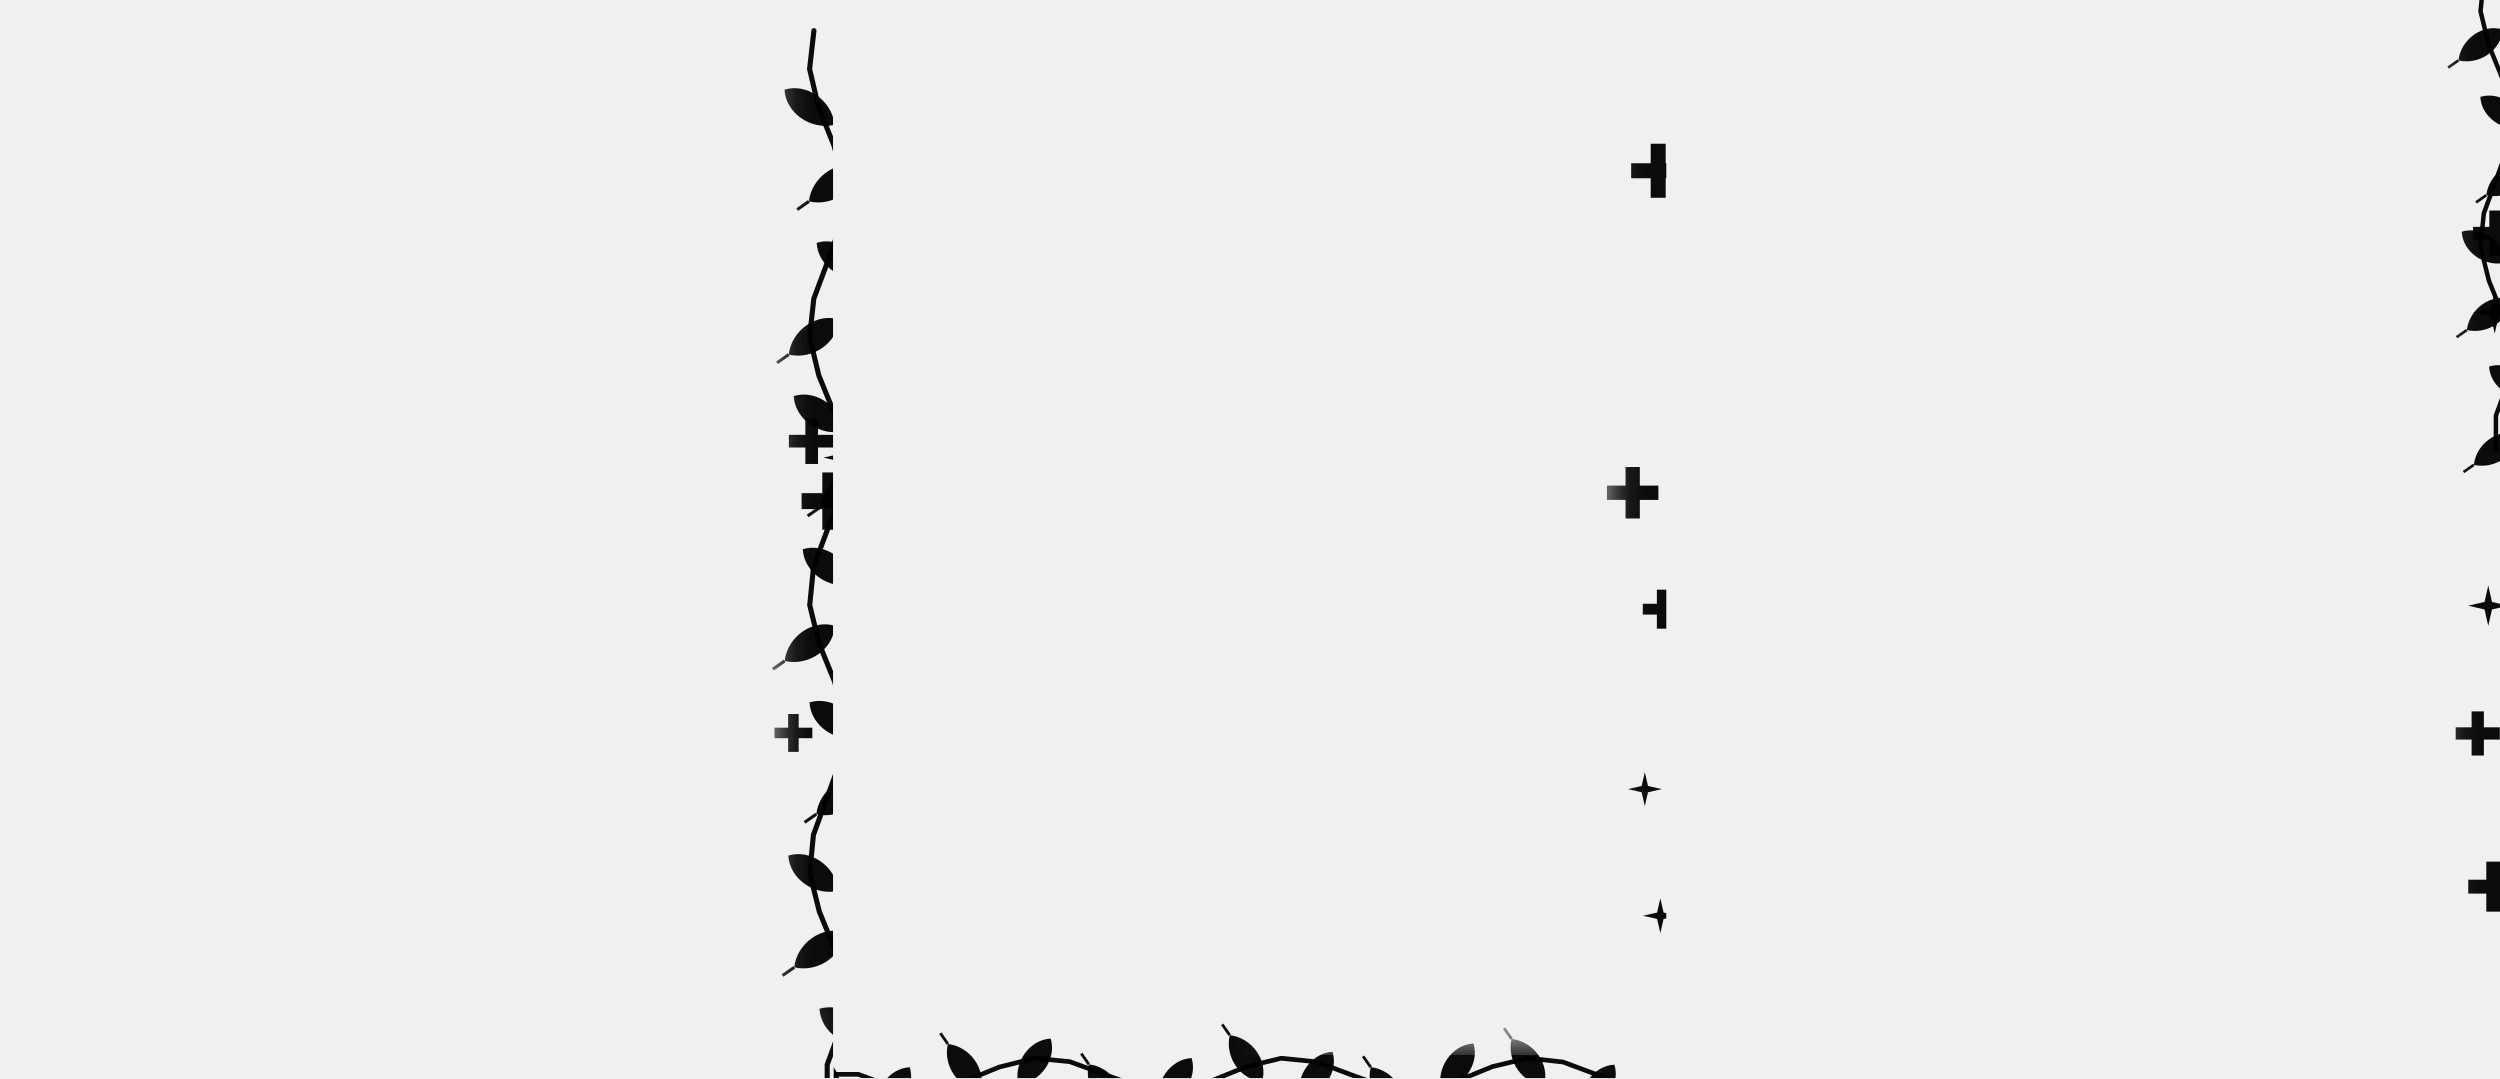
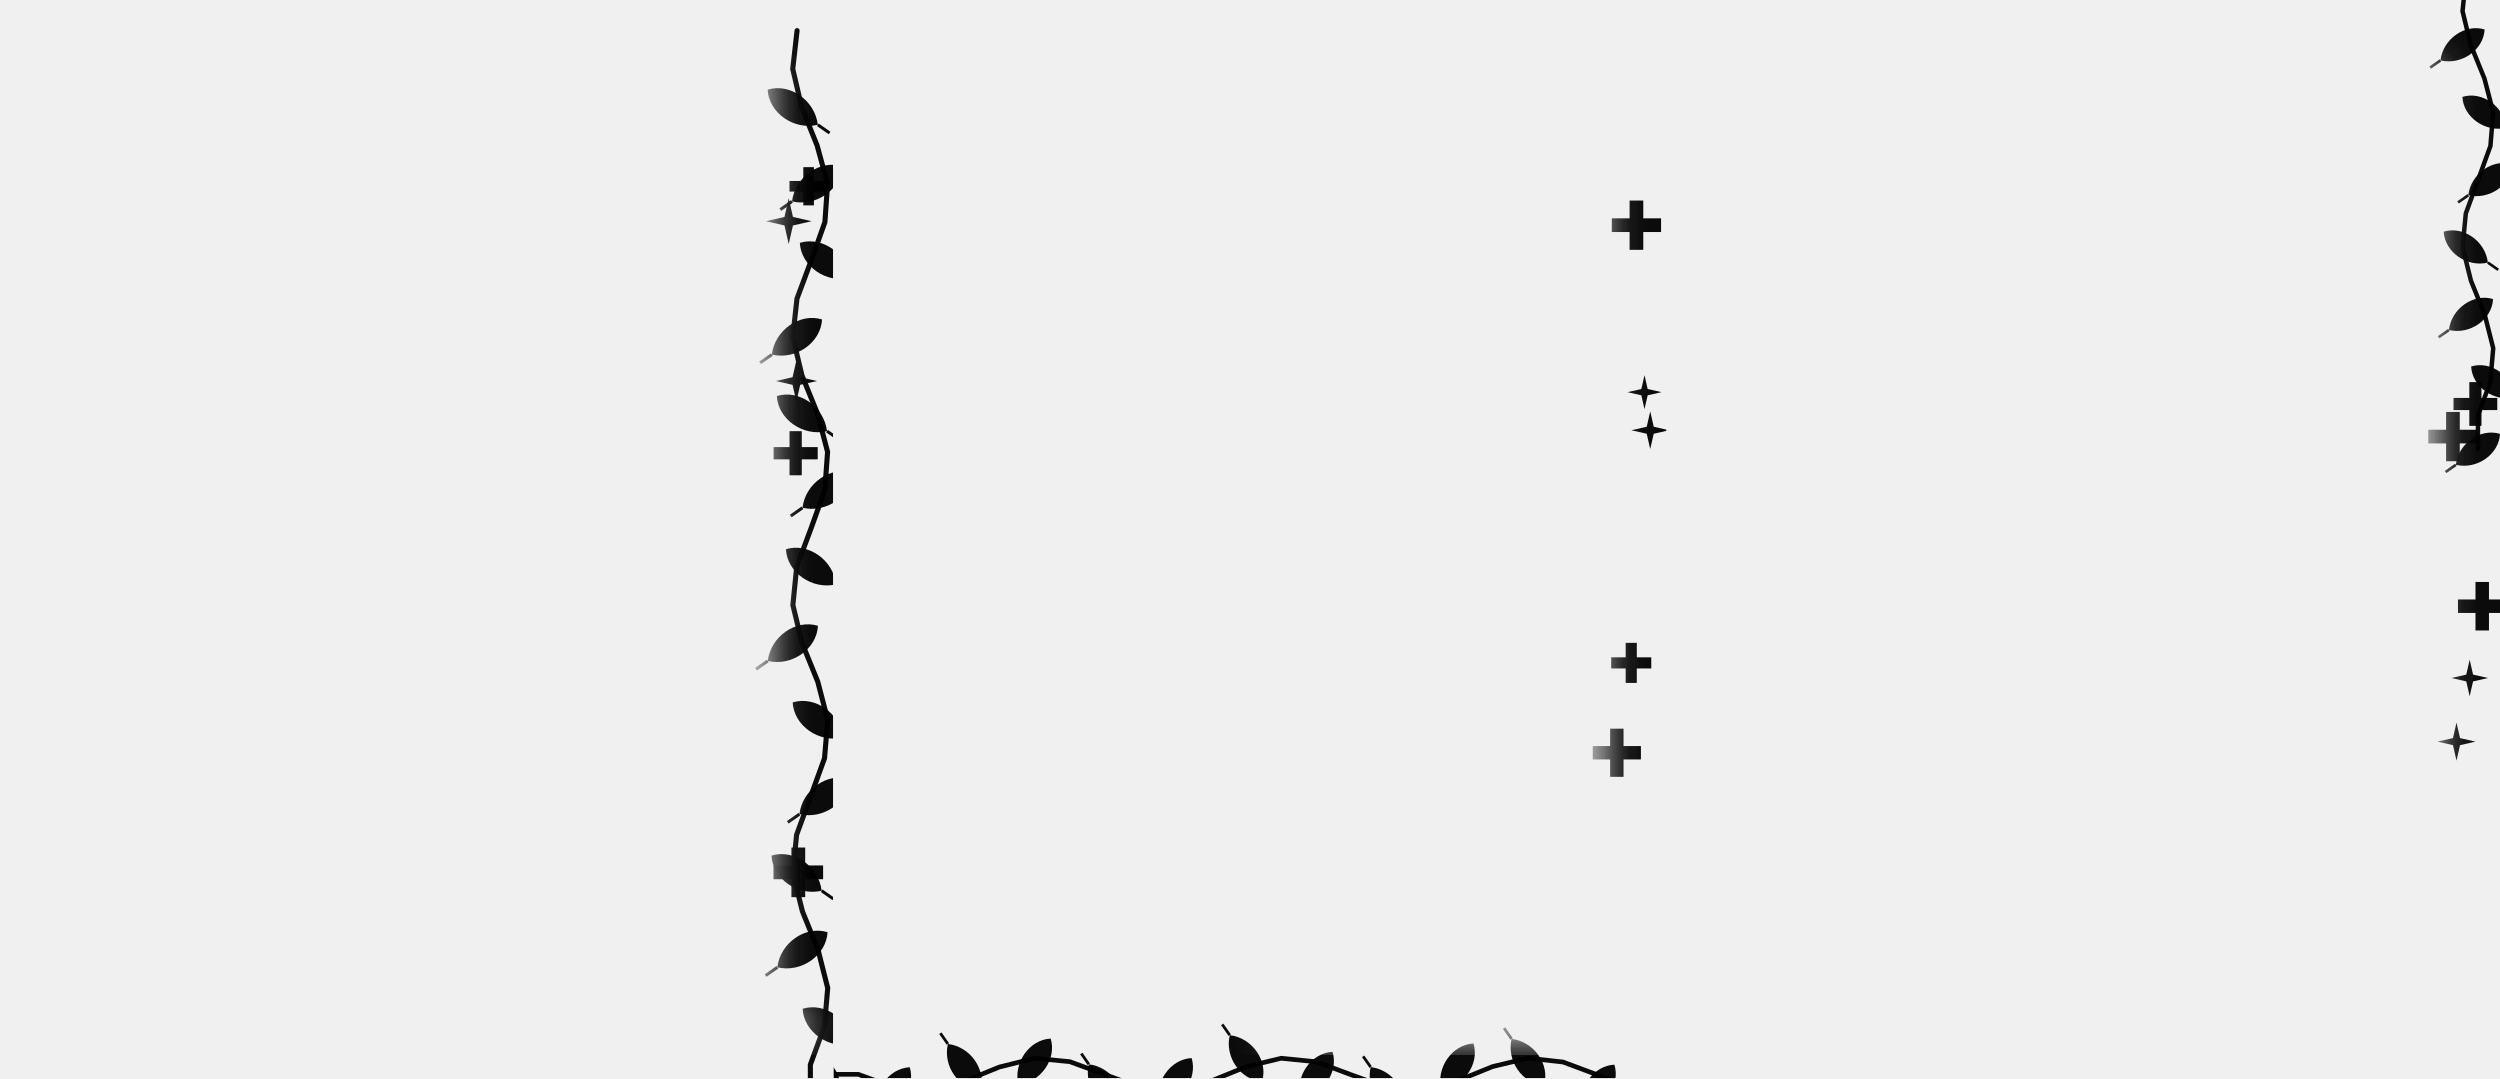
<svg xmlns="http://www.w3.org/2000/svg" width="2448" height="1056" viewBox="0 0 2448 1056">
  <defs>
    <clipPath id="pagina">
      <rect width="816" height="1056" />
    </clipPath>
    <filter id="borra" x="-10%" y="-10%" width="120%" height="120%">
      <feGaussianBlur stdDeviation="16" />
    </filter>
    <mask id="mancha" maskUnits="userSpaceOnUse" x="0" y="0" width="816" height="1056">
      <rect width="816" height="1056" fill="#fff" />
      <rect x="58" y="60" width="700" height="914" fill="#3a3a3a" filter="url(#borra)" />
      <rect x="430" y="982" width="360" height="46" fill="#555" filter="url(#borra)" />
    </mask>
  </defs>
  <g clip-path="url(#pagina)" transform="translate(0 0)">
    <g mask="url(#mancha)">
-       <g transform="translate(810.0 1080.0) rotate(0.0) scale(1.25)" fill-opacity="0.95" stroke-opacity="0.95">
+       <g transform="translate(793.5 1080.0) rotate(0.0) scale(1.25)" fill-opacity="0.95" stroke-opacity="0.95">
        <path d="M0 0 L0.0 -30.0 L11.0 -60.0 L13.6 -90.0 L6.0 -120.0 L-6.2 -150.0 L-13.7 -180.0 L-10.8 -210.0 L0.2 -240.0 L11.1 -270.0 L13.6 -300.0 L5.8 -330.0 L-6.4 -360.0 L-13.7 -390.0 L-10.7 -420.0 L0.5 -450.0 L11.3 -480.0 L13.5 -510.0 L5.6 -540.0 L-6.6 -570.0 L-13.8 -600.0 L-10.5 -630.0 L0.7 -660.0 L11.4 -690.0 L13.5 -720.0 L5.3 -750.0 L-6.8 -780.0 L-13.8 -810.0 L-10.4 -840.0" fill="none" stroke="#000" stroke-width="4" stroke-linecap="round" />
        <g transform="translate(0.0 0.0) rotate(55) scale(0.8)">
          <path d="M0 -30 C18 -16 18 14 0 30 C-18 14 -18 -16 0 -30 Z" />
          <path d="M0 30 L0 44" stroke="#000" stroke-width="3" />
        </g>
        <g transform="translate(13.6 -60.0) rotate(-55) scale(0.8)">
          <path d="M0 -30 C18 -16 18 14 0 30 C-18 14 -18 -16 0 -30 Z" />
          <path d="M0 30 L0 44" stroke="#000" stroke-width="3" />
        </g>
        <g transform="translate(-6.2 -120.0) rotate(55) scale(0.8)">
          <path d="M0 -30 C18 -16 18 14 0 30 C-18 14 -18 -16 0 -30 Z" />
          <path d="M0 30 L0 44" stroke="#000" stroke-width="3" />
        </g>
        <g transform="translate(-10.8 -180.0) rotate(-55) scale(0.8)">
          <path d="M0 -30 C18 -16 18 14 0 30 C-18 14 -18 -16 0 -30 Z" />
          <path d="M0 30 L0 44" stroke="#000" stroke-width="3" />
        </g>
        <g transform="translate(11.1 -240.0) rotate(55) scale(0.8)">
          <path d="M0 -30 C18 -16 18 14 0 30 C-18 14 -18 -16 0 -30 Z" />
          <path d="M0 30 L0 44" stroke="#000" stroke-width="3" />
        </g>
        <g transform="translate(5.8 -300.0) rotate(-55) scale(0.8)">
          <path d="M0 -30 C18 -16 18 14 0 30 C-18 14 -18 -16 0 -30 Z" />
          <path d="M0 30 L0 44" stroke="#000" stroke-width="3" />
        </g>
        <g transform="translate(-13.7 -360.0) rotate(55) scale(0.8)">
          <path d="M0 -30 C18 -16 18 14 0 30 C-18 14 -18 -16 0 -30 Z" />
          <path d="M0 30 L0 44" stroke="#000" stroke-width="3" />
        </g>
        <g transform="translate(0.5 -420.0) rotate(-55) scale(0.8)">
          <path d="M0 -30 C18 -16 18 14 0 30 C-18 14 -18 -16 0 -30 Z" />
          <path d="M0 30 L0 44" stroke="#000" stroke-width="3" />
        </g>
        <g transform="translate(13.5 -480.0) rotate(55) scale(0.8)">
          <path d="M0 -30 C18 -16 18 14 0 30 C-18 14 -18 -16 0 -30 Z" />
          <path d="M0 30 L0 44" stroke="#000" stroke-width="3" />
        </g>
        <g transform="translate(-6.6 -540.0) rotate(-55) scale(0.8)">
          <path d="M0 -30 C18 -16 18 14 0 30 C-18 14 -18 -16 0 -30 Z" />
          <path d="M0 30 L0 44" stroke="#000" stroke-width="3" />
        </g>
        <g transform="translate(-10.5 -600.0) rotate(55) scale(0.8)">
          <path d="M0 -30 C18 -16 18 14 0 30 C-18 14 -18 -16 0 -30 Z" />
          <path d="M0 30 L0 44" stroke="#000" stroke-width="3" />
        </g>
        <g transform="translate(11.4 -660.0) rotate(-55) scale(0.8)">
          <path d="M0 -30 C18 -16 18 14 0 30 C-18 14 -18 -16 0 -30 Z" />
          <path d="M0 30 L0 44" stroke="#000" stroke-width="3" />
        </g>
        <g transform="translate(5.3 -720.0) rotate(55) scale(0.8)">
          <path d="M0 -30 C18 -16 18 14 0 30 C-18 14 -18 -16 0 -30 Z" />
          <path d="M0 30 L0 44" stroke="#000" stroke-width="3" />
        </g>
        <g transform="translate(-13.8 -780.0) rotate(-55) scale(0.8)">
          <path d="M0 -30 C18 -16 18 14 0 30 C-18 14 -18 -16 0 -30 Z" />
          <path d="M0 30 L0 44" stroke="#000" stroke-width="3" />
        </g>
      </g>
-       <g transform="translate(794.8 432.0) rotate(0.0) scale(1.24)" fill-opacity="0.95" stroke-opacity="0.95">
-         <path d="M-5 -18 H5 V-5 H18 V5 H5 V18 H-5 V5 H-18 V-5 H-5 Z" />
-       </g>
-       <g transform="translate(822.8 448.1) rotate(0.0) scale(1.18)" fill-opacity="0.95" stroke-opacity="0.95">
-         <path d="M0 -14 L2.6 -2.6 L14 0 L2.6 2.6 L0 14 L-2.6 2.6 L-14 0 L-2.6 -2.6 Z" />
-       </g>
-       <g transform="translate(776.9 717.7) rotate(0.0) scale(1.03)" fill-opacity="0.95" stroke-opacity="0.95">
-         <path d="M-5 -18 H5 V-5 H18 V5 H5 V18 H-5 V5 H-18 V-5 H-5 Z" />
-       </g>
-       <g transform="translate(841.6 280.8) rotate(0.0) scale(1.06)" fill-opacity="0.95" stroke-opacity="0.95">
-         <path d="M0 -14 L2.6 -2.6 L14 0 L2.6 2.6 L0 14 L-2.6 2.6 L-14 0 L-2.6 -2.6 Z" />
-       </g>
-       <g transform="translate(813.0 490.7) rotate(0.0) scale(1.56)" fill-opacity="0.95" stroke-opacity="0.95">
+       <g transform="translate(779.1 443.8) rotate(0.0) scale(1.20)" fill-opacity="0.95" stroke-opacity="0.95">
+         <path d="M-5 -18 H5 V-5 H18 V5 H5 V18 H-5 V5 H-18 V-5 H-5 Z" />
+       </g>
+       <g transform="translate(779.8 373.1) rotate(0.0) scale(1.44)" fill-opacity="0.95" stroke-opacity="0.95">
+         <path d="M0 -14 L2.6 -2.6 L14 0 L2.6 2.6 L0 14 L-2.6 2.6 L-14 0 L-2.6 -2.6 Z" />
+       </g>
+       <g transform="translate(791.8 182.4) rotate(0.0) scale(1.04)" fill-opacity="0.95" stroke-opacity="0.95">
+         <path d="M-5 -18 H5 V-5 H18 V5 H5 V18 H-5 V5 H-18 V-5 H-5 Z" />
+       </g>
+       <g transform="translate(772.3 216.6) rotate(0.0) scale(1.60)" fill-opacity="0.95" stroke-opacity="0.95">
+         <path d="M0 -14 L2.6 -2.6 L14 0 L2.6 2.6 L0 14 L-2.6 2.6 L-14 0 L-2.6 -2.6 Z" />
+       </g>
+       <g transform="translate(781.7 854.2) rotate(0.0) scale(1.35)" fill-opacity="0.95" stroke-opacity="0.95">
        <path d="M-5 -18 H5 V-5 H18 V5 H5 V18 H-5 V5 H-18 V-5 H-5 Z" />
      </g>
    </g>
  </g>
  <g clip-path="url(#pagina)" transform="translate(816 0)">
    <g mask="url(#mancha)">
      <g transform="translate(-10.0 1052.0) rotate(90.0) scale(1.15)" fill-opacity="0.95" stroke-opacity="0.95">
        <path d="M0 0 L0.0 -30.0 L11.0 -60.0 L13.6 -90.0 L6.0 -120.0 L-6.2 -150.0 L-13.7 -180.0 L-10.8 -210.0 L0.2 -240.0 L11.1 -270.0 L13.6 -300.0 L5.8 -330.0 L-6.4 -360.0 L-13.7 -390.0 L-10.7 -420.0 L0.5 -450.0 L11.3 -480.0 L13.5 -510.0 L5.6 -540.0 L-6.6 -570.0 L-13.8 -600.0 L-10.5 -630.0 L0.7 -660.0 L11.4 -690.0 L13.5 -720.0" fill="none" stroke="#000" stroke-width="4" stroke-linecap="round" />
        <g transform="translate(0.0 0.0) rotate(55) scale(0.8)">
          <path d="M0 -30 C18 -16 18 14 0 30 C-18 14 -18 -16 0 -30 Z" />
          <path d="M0 30 L0 44" stroke="#000" stroke-width="3" />
        </g>
        <g transform="translate(13.6 -60.0) rotate(-55) scale(0.8)">
          <path d="M0 -30 C18 -16 18 14 0 30 C-18 14 -18 -16 0 -30 Z" />
          <path d="M0 30 L0 44" stroke="#000" stroke-width="3" />
        </g>
        <g transform="translate(-6.2 -120.0) rotate(55) scale(0.8)">
          <path d="M0 -30 C18 -16 18 14 0 30 C-18 14 -18 -16 0 -30 Z" />
          <path d="M0 30 L0 44" stroke="#000" stroke-width="3" />
        </g>
        <g transform="translate(-10.8 -180.0) rotate(-55) scale(0.8)">
          <path d="M0 -30 C18 -16 18 14 0 30 C-18 14 -18 -16 0 -30 Z" />
          <path d="M0 30 L0 44" stroke="#000" stroke-width="3" />
        </g>
        <g transform="translate(11.1 -240.0) rotate(55) scale(0.8)">
          <path d="M0 -30 C18 -16 18 14 0 30 C-18 14 -18 -16 0 -30 Z" />
          <path d="M0 30 L0 44" stroke="#000" stroke-width="3" />
        </g>
        <g transform="translate(5.8 -300.0) rotate(-55) scale(0.8)">
          <path d="M0 -30 C18 -16 18 14 0 30 C-18 14 -18 -16 0 -30 Z" />
          <path d="M0 30 L0 44" stroke="#000" stroke-width="3" />
        </g>
        <g transform="translate(-13.7 -360.0) rotate(55) scale(0.8)">
          <path d="M0 -30 C18 -16 18 14 0 30 C-18 14 -18 -16 0 -30 Z" />
          <path d="M0 30 L0 44" stroke="#000" stroke-width="3" />
        </g>
        <g transform="translate(0.5 -420.0) rotate(-55) scale(0.8)">
          <path d="M0 -30 C18 -16 18 14 0 30 C-18 14 -18 -16 0 -30 Z" />
          <path d="M0 30 L0 44" stroke="#000" stroke-width="3" />
        </g>
        <g transform="translate(13.5 -480.0) rotate(55) scale(0.8)">
          <path d="M0 -30 C18 -16 18 14 0 30 C-18 14 -18 -16 0 -30 Z" />
          <path d="M0 30 L0 44" stroke="#000" stroke-width="3" />
        </g>
        <g transform="translate(-6.6 -540.0) rotate(-55) scale(0.8)">
          <path d="M0 -30 C18 -16 18 14 0 30 C-18 14 -18 -16 0 -30 Z" />
          <path d="M0 30 L0 44" stroke="#000" stroke-width="3" />
        </g>
        <g transform="translate(-10.5 -600.0) rotate(55) scale(0.8)">
          <path d="M0 -30 C18 -16 18 14 0 30 C-18 14 -18 -16 0 -30 Z" />
          <path d="M0 30 L0 44" stroke="#000" stroke-width="3" />
        </g>
        <g transform="translate(11.4 -660.0) rotate(-55) scale(0.8)">
          <path d="M0 -30 C18 -16 18 14 0 30 C-18 14 -18 -16 0 -30 Z" />
          <path d="M0 30 L0 44" stroke="#000" stroke-width="3" />
        </g>
      </g>
-       <g transform="translate(807.7 167.2) rotate(0.0) scale(1.47)" fill-opacity="0.95" stroke-opacity="0.95">
-         <path d="M-5 -18 H5 V-5 H18 V5 H5 V18 H-5 V5 H-18 V-5 H-5 Z" />
-       </g>
-       <g transform="translate(809.8 896.7) rotate(0.0) scale(1.22)" fill-opacity="0.95" stroke-opacity="0.95">
-         <path d="M0 -14 L2.6 -2.6 L14 0 L2.6 2.6 L0 14 L-2.6 2.6 L-14 0 L-2.6 -2.6 Z" />
-       </g>
-       <g transform="translate(782.7 482.5) rotate(0.0) scale(1.40)" fill-opacity="0.95" stroke-opacity="0.95">
-         <path d="M-5 -18 H5 V-5 H18 V5 H5 V18 H-5 V5 H-18 V-5 H-5 Z" />
-       </g>
-       <g transform="translate(794.6 772.7) rotate(0.0) scale(1.19)" fill-opacity="0.95" stroke-opacity="0.95">
-         <path d="M0 -14 L2.6 -2.6 L14 0 L2.6 2.6 L0 14 L-2.6 2.6 L-14 0 L-2.6 -2.6 Z" />
-       </g>
-       <g transform="translate(811.7 596.5) rotate(0.0) scale(1.06)" fill-opacity="0.95" stroke-opacity="0.95">
+       <g transform="translate(767.2 737.1) rotate(0.0) scale(1.31)" fill-opacity="0.95" stroke-opacity="0.95">
+         <path d="M-5 -18 H5 V-5 H18 V5 H5 V18 H-5 V5 H-18 V-5 H-5 Z" />
+       </g>
+       <g transform="translate(799.9 421.3) rotate(0.0) scale(1.32)" fill-opacity="0.95" stroke-opacity="0.95">
+         <path d="M0 -14 L2.6 -2.6 L14 0 L2.6 2.6 L0 14 L-2.6 2.6 L-14 0 L-2.6 -2.6 Z" />
+       </g>
+       <g transform="translate(781.3 649.1) rotate(0.0) scale(1.09)" fill-opacity="0.95" stroke-opacity="0.95">
+         <path d="M-5 -18 H5 V-5 H18 V5 H5 V18 H-5 V5 H-18 V-5 H-5 Z" />
+       </g>
+       <g transform="translate(794.3 384.0) rotate(0.0) scale(1.19)" fill-opacity="0.95" stroke-opacity="0.95">
+         <path d="M0 -14 L2.6 -2.6 L14 0 L2.6 2.6 L0 14 L-2.6 2.6 L-14 0 L-2.6 -2.6 Z" />
+       </g>
+       <g transform="translate(786.4 220.5) rotate(0.0) scale(1.34)" fill-opacity="0.95" stroke-opacity="0.95">
        <path d="M-5 -18 H5 V-5 H18 V5 H5 V18 H-5 V5 H-18 V-5 H-5 Z" />
      </g>
    </g>
  </g>
  <g clip-path="url(#pagina)" transform="translate(1632 0)">
    <g mask="url(#mancha)">
-       <g transform="translate(812.0 440.0) rotate(0.0) scale(1.10)" fill-opacity="0.95" stroke-opacity="0.95">
+       <g transform="translate(794.4 440.0) rotate(0.0) scale(1.10)" fill-opacity="0.95" stroke-opacity="0.95">
        <path d="M0 0 L0.0 -30.0 L11.0 -60.0 L13.6 -90.0 L6.0 -120.0 L-6.2 -150.0 L-13.7 -180.0 L-10.8 -210.0 L0.2 -240.0 L11.1 -270.0 L13.6 -300.0 L5.8 -330.0 L-6.4 -360.0 L-13.7 -390.0 L-10.7 -420.0" fill="none" stroke="#000" stroke-width="4" stroke-linecap="round" />
        <g transform="translate(0.0 0.0) rotate(55) scale(0.8)">
          <path d="M0 -30 C18 -16 18 14 0 30 C-18 14 -18 -16 0 -30 Z" />
          <path d="M0 30 L0 44" stroke="#000" stroke-width="3" />
        </g>
        <g transform="translate(13.6 -60.0) rotate(-55) scale(0.8)">
          <path d="M0 -30 C18 -16 18 14 0 30 C-18 14 -18 -16 0 -30 Z" />
          <path d="M0 30 L0 44" stroke="#000" stroke-width="3" />
        </g>
        <g transform="translate(-6.2 -120.0) rotate(55) scale(0.8)">
          <path d="M0 -30 C18 -16 18 14 0 30 C-18 14 -18 -16 0 -30 Z" />
          <path d="M0 30 L0 44" stroke="#000" stroke-width="3" />
        </g>
        <g transform="translate(-10.8 -180.0) rotate(-55) scale(0.8)">
          <path d="M0 -30 C18 -16 18 14 0 30 C-18 14 -18 -16 0 -30 Z" />
          <path d="M0 30 L0 44" stroke="#000" stroke-width="3" />
        </g>
        <g transform="translate(11.1 -240.0) rotate(55) scale(0.8)">
          <path d="M0 -30 C18 -16 18 14 0 30 C-18 14 -18 -16 0 -30 Z" />
          <path d="M0 30 L0 44" stroke="#000" stroke-width="3" />
        </g>
        <g transform="translate(5.8 -300.0) rotate(-55) scale(0.8)">
          <path d="M0 -30 C18 -16 18 14 0 30 C-18 14 -18 -16 0 -30 Z" />
          <path d="M0 30 L0 44" stroke="#000" stroke-width="3" />
        </g>
        <g transform="translate(-13.7 -360.0) rotate(55) scale(0.8)">
          <path d="M0 -30 C18 -16 18 14 0 30 C-18 14 -18 -16 0 -30 Z" />
          <path d="M0 30 L0 44" stroke="#000" stroke-width="3" />
        </g>
      </g>
-       <g transform="translate(794.2 718.2) rotate(0.0) scale(1.20)" fill-opacity="0.95" stroke-opacity="0.95">
-         <path d="M-5 -18 H5 V-5 H18 V5 H5 V18 H-5 V5 H-18 V-5 H-5 Z" />
-       </g>
-       <g transform="translate(810.8 306.2) rotate(0.0) scale(1.46)" fill-opacity="0.95" stroke-opacity="0.95">
-         <path d="M0 -14 L2.6 -2.6 L14 0 L2.6 2.6 L0 14 L-2.6 2.6 L-14 0 L-2.6 -2.6 Z" />
-       </g>
-       <g transform="translate(811.7 228.3) rotate(0.0) scale(1.23)" fill-opacity="0.95" stroke-opacity="0.95">
-         <path d="M-5 -18 H5 V-5 H18 V5 H5 V18 H-5 V5 H-18 V-5 H-5 Z" />
-       </g>
-       <g transform="translate(804.5 593.1) rotate(0.0) scale(1.41)" fill-opacity="0.95" stroke-opacity="0.95">
-         <path d="M0 -14 L2.6 -2.6 L14 0 L2.6 2.6 L0 14 L-2.6 2.6 L-14 0 L-2.6 -2.6 Z" />
-       </g>
-       <g transform="translate(809.4 868.2) rotate(0.0) scale(1.36)" fill-opacity="0.95" stroke-opacity="0.95">
+       <g transform="translate(791.9 395.6) rotate(0.0) scale(1.19)" fill-opacity="0.95" stroke-opacity="0.95">
+         <path d="M-5 -18 H5 V-5 H18 V5 H5 V18 H-5 V5 H-18 V-5 H-5 Z" />
+       </g>
+       <g transform="translate(773.4 726.2) rotate(0.0) scale(1.33)" fill-opacity="0.95" stroke-opacity="0.95">
+         <path d="M0 -14 L2.6 -2.6 L14 0 L2.6 2.6 L0 14 L-2.6 2.6 L-14 0 L-2.6 -2.6 Z" />
+       </g>
+       <g transform="translate(769.9 427.5) rotate(0.0) scale(1.34)" fill-opacity="0.95" stroke-opacity="0.95">
+         <path d="M-5 -18 H5 V-5 H18 V5 H5 V18 H-5 V5 H-18 V-5 H-5 Z" />
+       </g>
+       <g transform="translate(786.3 663.9) rotate(0.0) scale(1.28)" fill-opacity="0.95" stroke-opacity="0.95">
+         <path d="M0 -14 L2.6 -2.6 L14 0 L2.6 2.6 L0 14 L-2.6 2.6 L-14 0 L-2.6 -2.6 Z" />
+       </g>
+       <g transform="translate(798.6 593.6) rotate(0.0) scale(1.32)" fill-opacity="0.95" stroke-opacity="0.95">
        <path d="M-5 -18 H5 V-5 H18 V5 H5 V18 H-5 V5 H-18 V-5 H-5 Z" />
      </g>
    </g>
  </g>
</svg>
